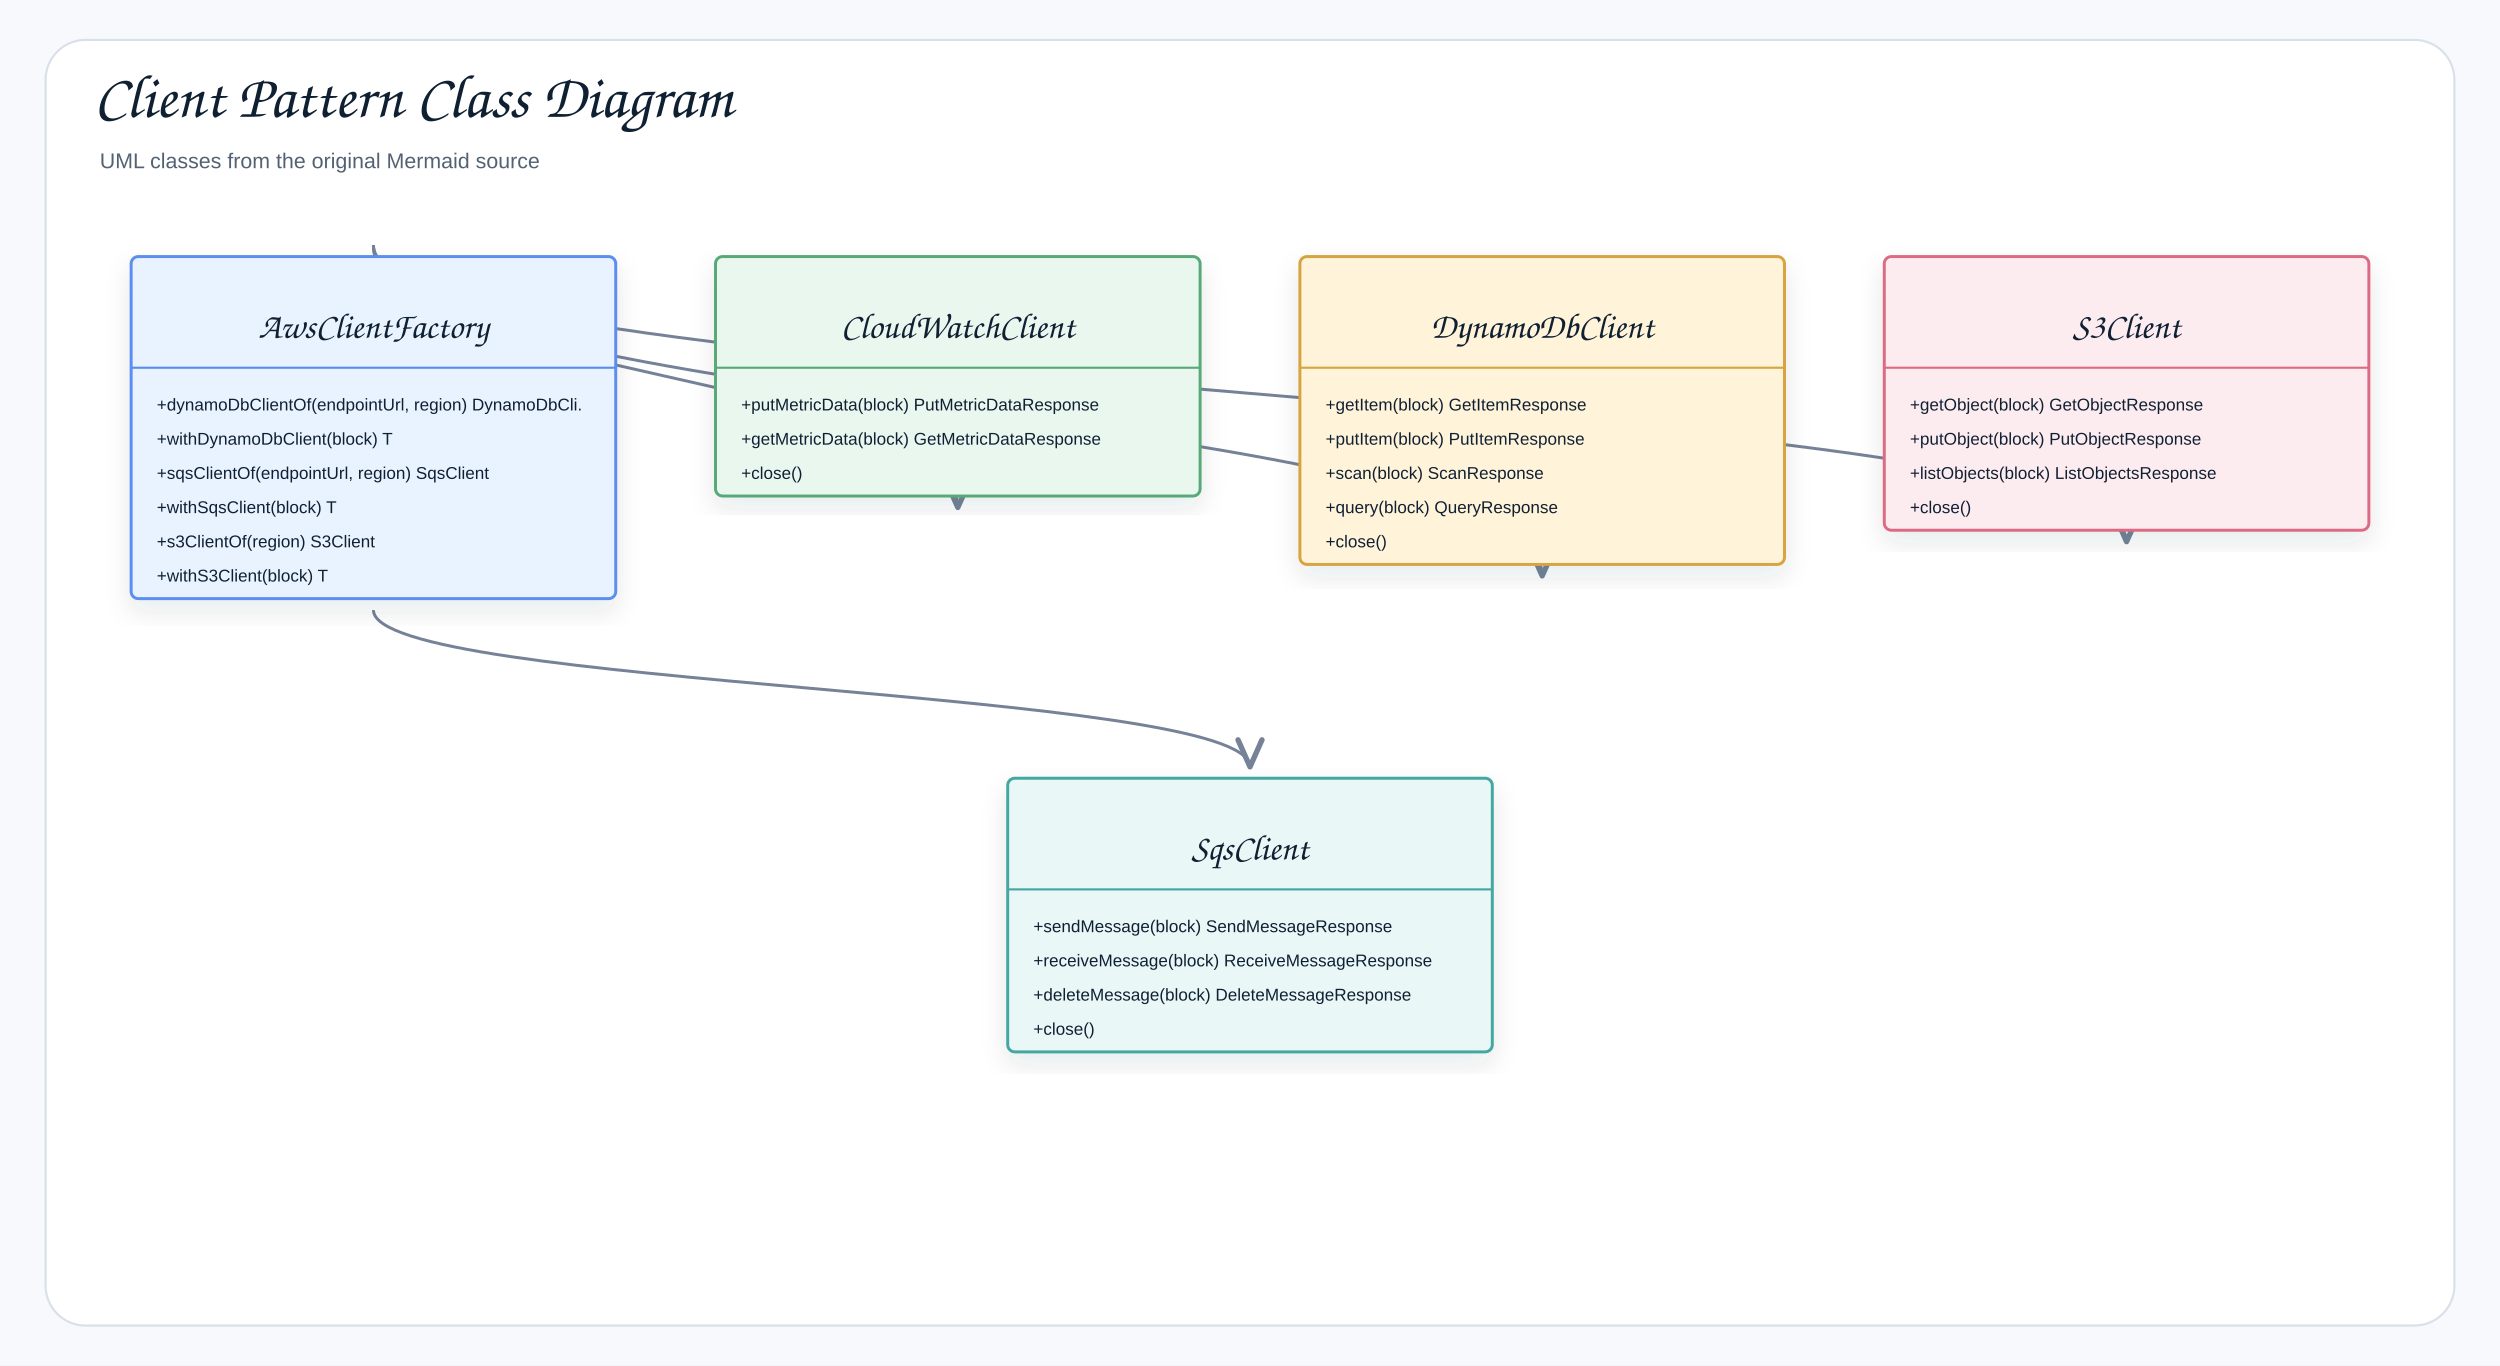
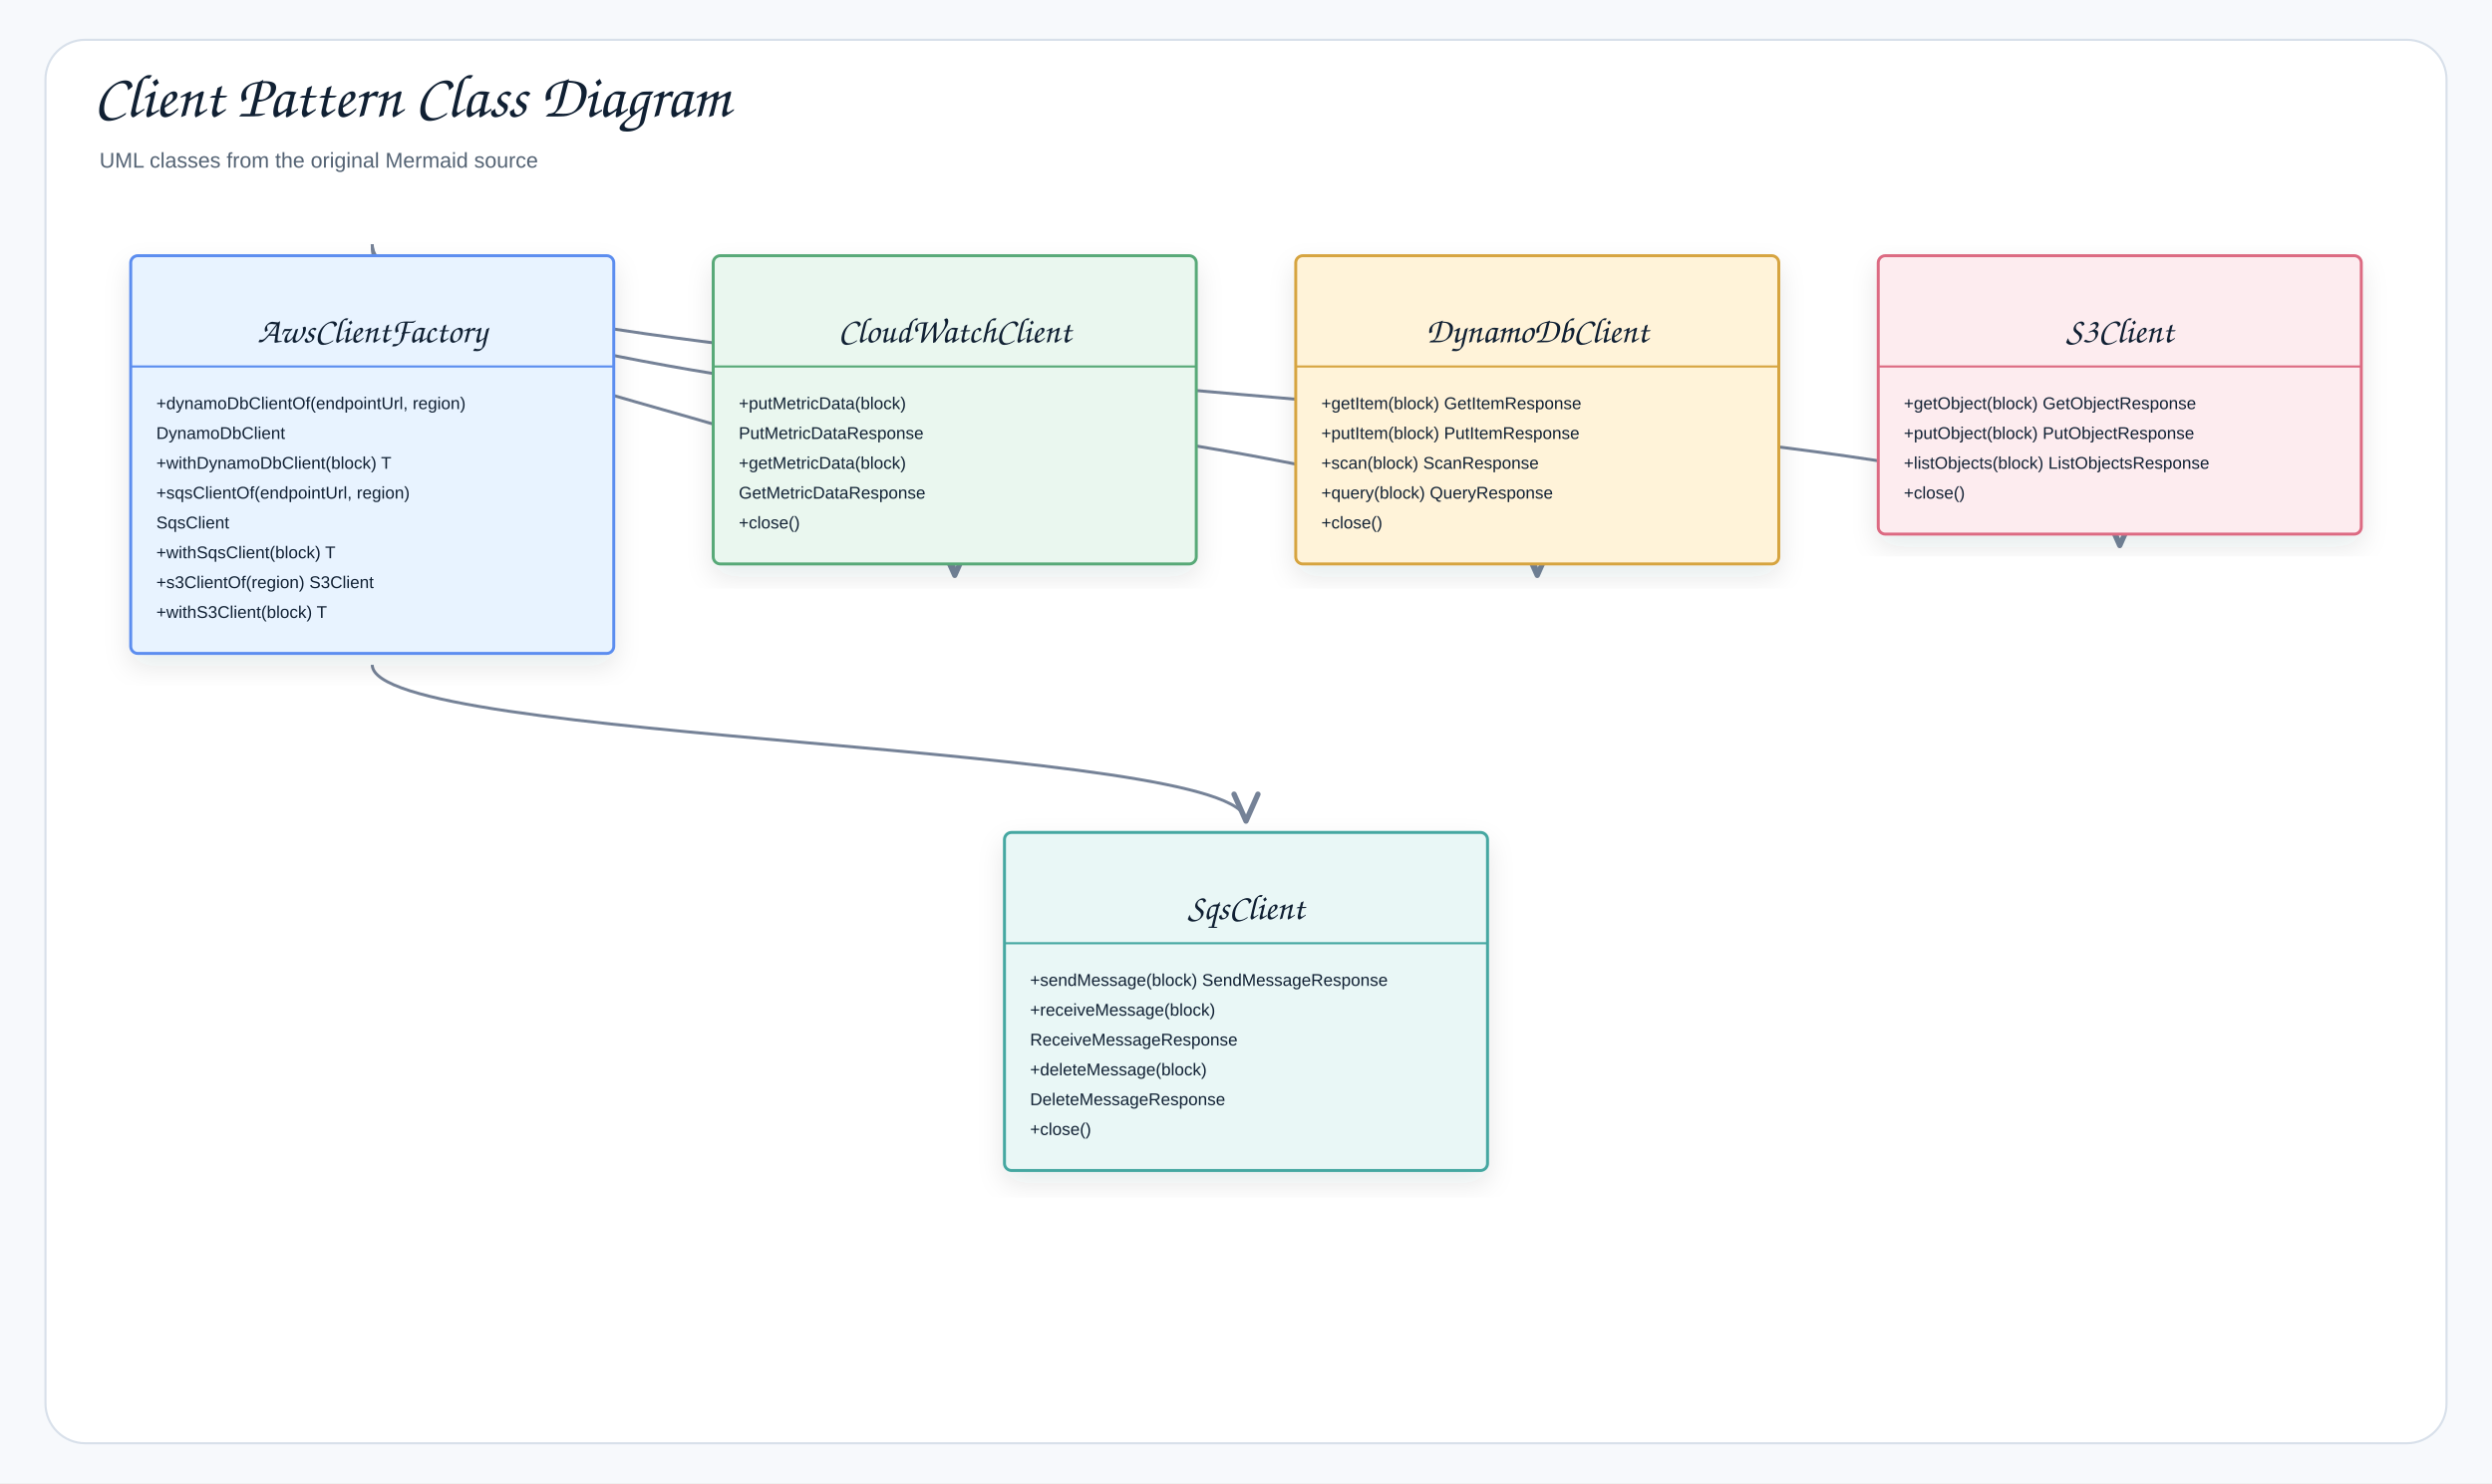
- <svg xmlns="http://www.w3.org/2000/svg" width="1754" height="958" viewBox="0 0 1754 958" role="img" aria-label="Client Pattern Class Diagram">
+ <svg xmlns="http://www.w3.org/2000/svg" width="1754" height="1044" viewBox="0 0 1754 1044" role="img" aria-label="Client Pattern Class Diagram">
  <defs>
    <filter id="shadow" x="-8%" y="-8%" width="116%" height="116%">
      <feDropShadow dx="0" dy="8" stdDeviation="9" flood-color="#1f2937" flood-opacity="0.10" />
    </filter>
    <marker id="openArrow" markerWidth="12" markerHeight="10" refX="10" refY="5" orient="auto" markerUnits="strokeWidth">
      <path d="M 1 1 L 10 5 L 1 9" fill="none" stroke="#758297" stroke-width="1.8" stroke-linecap="round" stroke-linejoin="round" />
    </marker>
    <marker id="inherit" markerWidth="14" markerHeight="12" refX="12" refY="6" orient="auto" markerUnits="strokeWidth">
      <path d="M 0 1 L 12 6 L 0 11 Z" fill="#ffffff" stroke="#758297" stroke-width="1.8" />
    </marker>
    <style>
    .canvas{fill:#f7f9fc}.frame{fill:#fff;stroke:#d8e0ea;stroke-width:1.5}
    .title{font-family:"Architects Daughter","Comic Sans MS","Comic Sans",cursive;font-size:43px;font-weight:400;fill:#102033}
    .subtitle{font-family:"Comic Sans MS","Comic Sans","Comic Neue",Arial,sans-serif;font-size:15px;font-weight:400;fill:#536273}
    .label{font-family:"Architects Daughter","Comic Sans MS","Comic Sans",cursive;font-size:25px;font-weight:400;fill:#102033}
    .smallLabel{font-family:"Architects Daughter","Comic Sans MS","Comic Sans",cursive;font-size:21px;font-weight:400;fill:#102033}
    .mono{font-family:"Comic Sans MS","Comic Sans","Comic Neue",Arial,sans-serif;font-size:12px;font-weight:400;fill:#102033}
    .small{font-family:"Comic Sans MS","Comic Sans","Comic Neue",Arial,sans-serif;font-size:12px;font-weight:400;fill:#536273}
    .strong{font-family:"Comic Sans MS","Comic Sans","Comic Neue",Arial,sans-serif;font-size:13px;font-weight:400;fill:#102033}
    .card{stroke-width:2.1;filter:url(#shadow)}.compartment{stroke-width:1.5;fill:none}
    .line{stroke:#758297;stroke-width:2.1;fill:none;marker-end:url(#openArrow)}
    .plainLine{stroke:#758297;stroke-width:2.1;fill:none}
    .dashed{stroke:#758297;stroke-width:2.1;stroke-dasharray:7 6;fill:none;marker-end:url(#openArrow)}
    .inheritLine{stroke:#758297;stroke-width:2.2;fill:none;marker-end:url(#inherit)}
    .implLine{stroke:#758297;stroke-width:2.2;stroke-dasharray:8 7;fill:none;marker-end:url(#inherit)}
  </style>
  </defs>
-   <rect class="canvas" width="1754" height="958" />
-   <rect class="frame" x="32" y="28" width="1690" height="902" rx="28" />
+   <rect class="canvas" width="1754" height="1044" />
+   <rect class="frame" x="32" y="28" width="1690" height="988" rx="28" />
  <text class="title" x="66" y="82">Client Pattern Class Diagram</text>
  <text class="subtitle" x="70" y="118">UML classes from the original Mermaid source</text>
-   <path class="line" d="M262 172 C262 264 672 264 672 356" />
-   <path class="line" d="M262 172 C262 276 1492 276 1492 380" />
-   <path class="line" d="M262 428 C262 483 877 483 877 538" />
-   <path class="line" d="M262 172 C262 288 1082 288 1082 404" />
+   <path class="line" d="M262 172 C262 288.5 672 288.5 672 405" />
+   <path class="line" d="M262 172 C262 278 1492 278 1492 384" />
+   <path class="line" d="M262 468 C262 523 877 523 877 578" />
+   <path class="line" d="M262 172 C262 288.5 1082 288.5 1082 405" />
  <g transform="translate(92,180)">
-     <rect class="card" x="0" y="0" width="340" height="240" rx="5" fill="#E8F3FF" stroke="#5B8DEF" />
+     <rect class="card" x="0" y="0" width="340" height="280" rx="5" fill="#E8F3FF" stroke="#5B8DEF" />
    <line class="compartment" x1="0" y1="78" x2="340" y2="78" stroke="#5B8DEF" />
    <text class="small" x="170" y="26" text-anchor="middle" />
-     <text class="label" x="170" y="57" text-anchor="middle">AwsClientFactory</text>
-     <text class="mono" x="18" y="108">+dynamoDbClientOf(endpointUrl, region) DynamoDbCli.</text>
-     <text class="mono" x="18" y="132">+withDynamoDbClient(block) T</text>
-     <text class="mono" x="18" y="156">+sqsClientOf(endpointUrl, region) SqsClient</text>
-     <text class="mono" x="18" y="180">+withSqsClient(block) T</text>
-     <text class="mono" x="18" y="204">+s3ClientOf(region) S3Client</text>
-     <text class="mono" x="18" y="228">+withS3Client(block) T</text>
+     <text class="label" x="170" y="61" text-anchor="middle">AwsClientFactory</text>
+     <text class="mono" x="18" y="108">+dynamoDbClientOf(endpointUrl, region)</text>
+     <text class="mono" x="18" y="129">DynamoDbClient</text>
+     <text class="mono" x="18" y="150">+withDynamoDbClient(block) T</text>
+     <text class="mono" x="18" y="171">+sqsClientOf(endpointUrl, region)</text>
+     <text class="mono" x="18" y="192">SqsClient</text>
+     <text class="mono" x="18" y="213">+withSqsClient(block) T</text>
+     <text class="mono" x="18" y="234">+s3ClientOf(region) S3Client</text>
+     <text class="mono" x="18" y="255">+withS3Client(block) T</text>
  </g>
  <g transform="translate(502,180)">
-     <rect class="card" x="0" y="0" width="340" height="168" rx="5" fill="#EAF7EF" stroke="#58A978" />
+     <rect class="card" x="0" y="0" width="340" height="217" rx="5" fill="#EAF7EF" stroke="#58A978" />
    <line class="compartment" x1="0" y1="78" x2="340" y2="78" stroke="#58A978" />
    <text class="small" x="170" y="26" text-anchor="middle" />
-     <text class="label" x="170" y="57" text-anchor="middle">CloudWatchClient</text>
-     <text class="mono" x="18" y="108">+putMetricData(block) PutMetricDataResponse</text>
-     <text class="mono" x="18" y="132">+getMetricData(block) GetMetricDataResponse</text>
-     <text class="mono" x="18" y="156">+close()</text>
+     <text class="label" x="170" y="61" text-anchor="middle">CloudWatchClient</text>
+     <text class="mono" x="18" y="108">+putMetricData(block)</text>
+     <text class="mono" x="18" y="129">PutMetricDataResponse</text>
+     <text class="mono" x="18" y="150">+getMetricData(block)</text>
+     <text class="mono" x="18" y="171">GetMetricDataResponse</text>
+     <text class="mono" x="18" y="192">+close()</text>
  </g>
  <g transform="translate(912,180)">
-     <rect class="card" x="0" y="0" width="340" height="216" rx="5" fill="#FFF3D9" stroke="#D6A441" />
+     <rect class="card" x="0" y="0" width="340" height="217" rx="5" fill="#FFF3D9" stroke="#D6A441" />
    <line class="compartment" x1="0" y1="78" x2="340" y2="78" stroke="#D6A441" />
    <text class="small" x="170" y="26" text-anchor="middle" />
-     <text class="label" x="170" y="57" text-anchor="middle">DynamoDbClient</text>
+     <text class="label" x="170" y="61" text-anchor="middle">DynamoDbClient</text>
    <text class="mono" x="18" y="108">+getItem(block) GetItemResponse</text>
-     <text class="mono" x="18" y="132">+putItem(block) PutItemResponse</text>
-     <text class="mono" x="18" y="156">+scan(block) ScanResponse</text>
-     <text class="mono" x="18" y="180">+query(block) QueryResponse</text>
-     <text class="mono" x="18" y="204">+close()</text>
+     <text class="mono" x="18" y="129">+putItem(block) PutItemResponse</text>
+     <text class="mono" x="18" y="150">+scan(block) ScanResponse</text>
+     <text class="mono" x="18" y="171">+query(block) QueryResponse</text>
+     <text class="mono" x="18" y="192">+close()</text>
  </g>
  <g transform="translate(1322,180)">
-     <rect class="card" x="0" y="0" width="340" height="192" rx="5" fill="#FDECEF" stroke="#DC6B82" />
+     <rect class="card" x="0" y="0" width="340" height="196" rx="5" fill="#FDECEF" stroke="#DC6B82" />
    <line class="compartment" x1="0" y1="78" x2="340" y2="78" stroke="#DC6B82" />
    <text class="small" x="170" y="26" text-anchor="middle" />
-     <text class="label" x="170" y="57" text-anchor="middle">S3Client</text>
+     <text class="label" x="170" y="61" text-anchor="middle">S3Client</text>
    <text class="mono" x="18" y="108">+getObject(block) GetObjectResponse</text>
-     <text class="mono" x="18" y="132">+putObject(block) PutObjectResponse</text>
-     <text class="mono" x="18" y="156">+listObjects(block) ListObjectsResponse</text>
-     <text class="mono" x="18" y="180">+close()</text>
+     <text class="mono" x="18" y="129">+putObject(block) PutObjectResponse</text>
+     <text class="mono" x="18" y="150">+listObjects(block) ListObjectsResponse</text>
+     <text class="mono" x="18" y="171">+close()</text>
  </g>
-   <g transform="translate(707,546)">
-     <rect class="card" x="0" y="0" width="340" height="192" rx="5" fill="#E9F7F6" stroke="#45A7A1" />
+   <g transform="translate(707,586)">
+     <rect class="card" x="0" y="0" width="340" height="238" rx="5" fill="#E9F7F6" stroke="#45A7A1" />
    <line class="compartment" x1="0" y1="78" x2="340" y2="78" stroke="#45A7A1" />
    <text class="small" x="170" y="26" text-anchor="middle" />
-     <text class="label" x="170" y="57" text-anchor="middle">SqsClient</text>
+     <text class="label" x="170" y="61" text-anchor="middle">SqsClient</text>
    <text class="mono" x="18" y="108">+sendMessage(block) SendMessageResponse</text>
-     <text class="mono" x="18" y="132">+receiveMessage(block) ReceiveMessageResponse</text>
-     <text class="mono" x="18" y="156">+deleteMessage(block) DeleteMessageResponse</text>
-     <text class="mono" x="18" y="180">+close()</text>
+     <text class="mono" x="18" y="129">+receiveMessage(block)</text>
+     <text class="mono" x="18" y="150">ReceiveMessageResponse</text>
+     <text class="mono" x="18" y="171">+deleteMessage(block)</text>
+     <text class="mono" x="18" y="192">DeleteMessageResponse</text>
+     <text class="mono" x="18" y="213">+close()</text>
  </g>
</svg>
